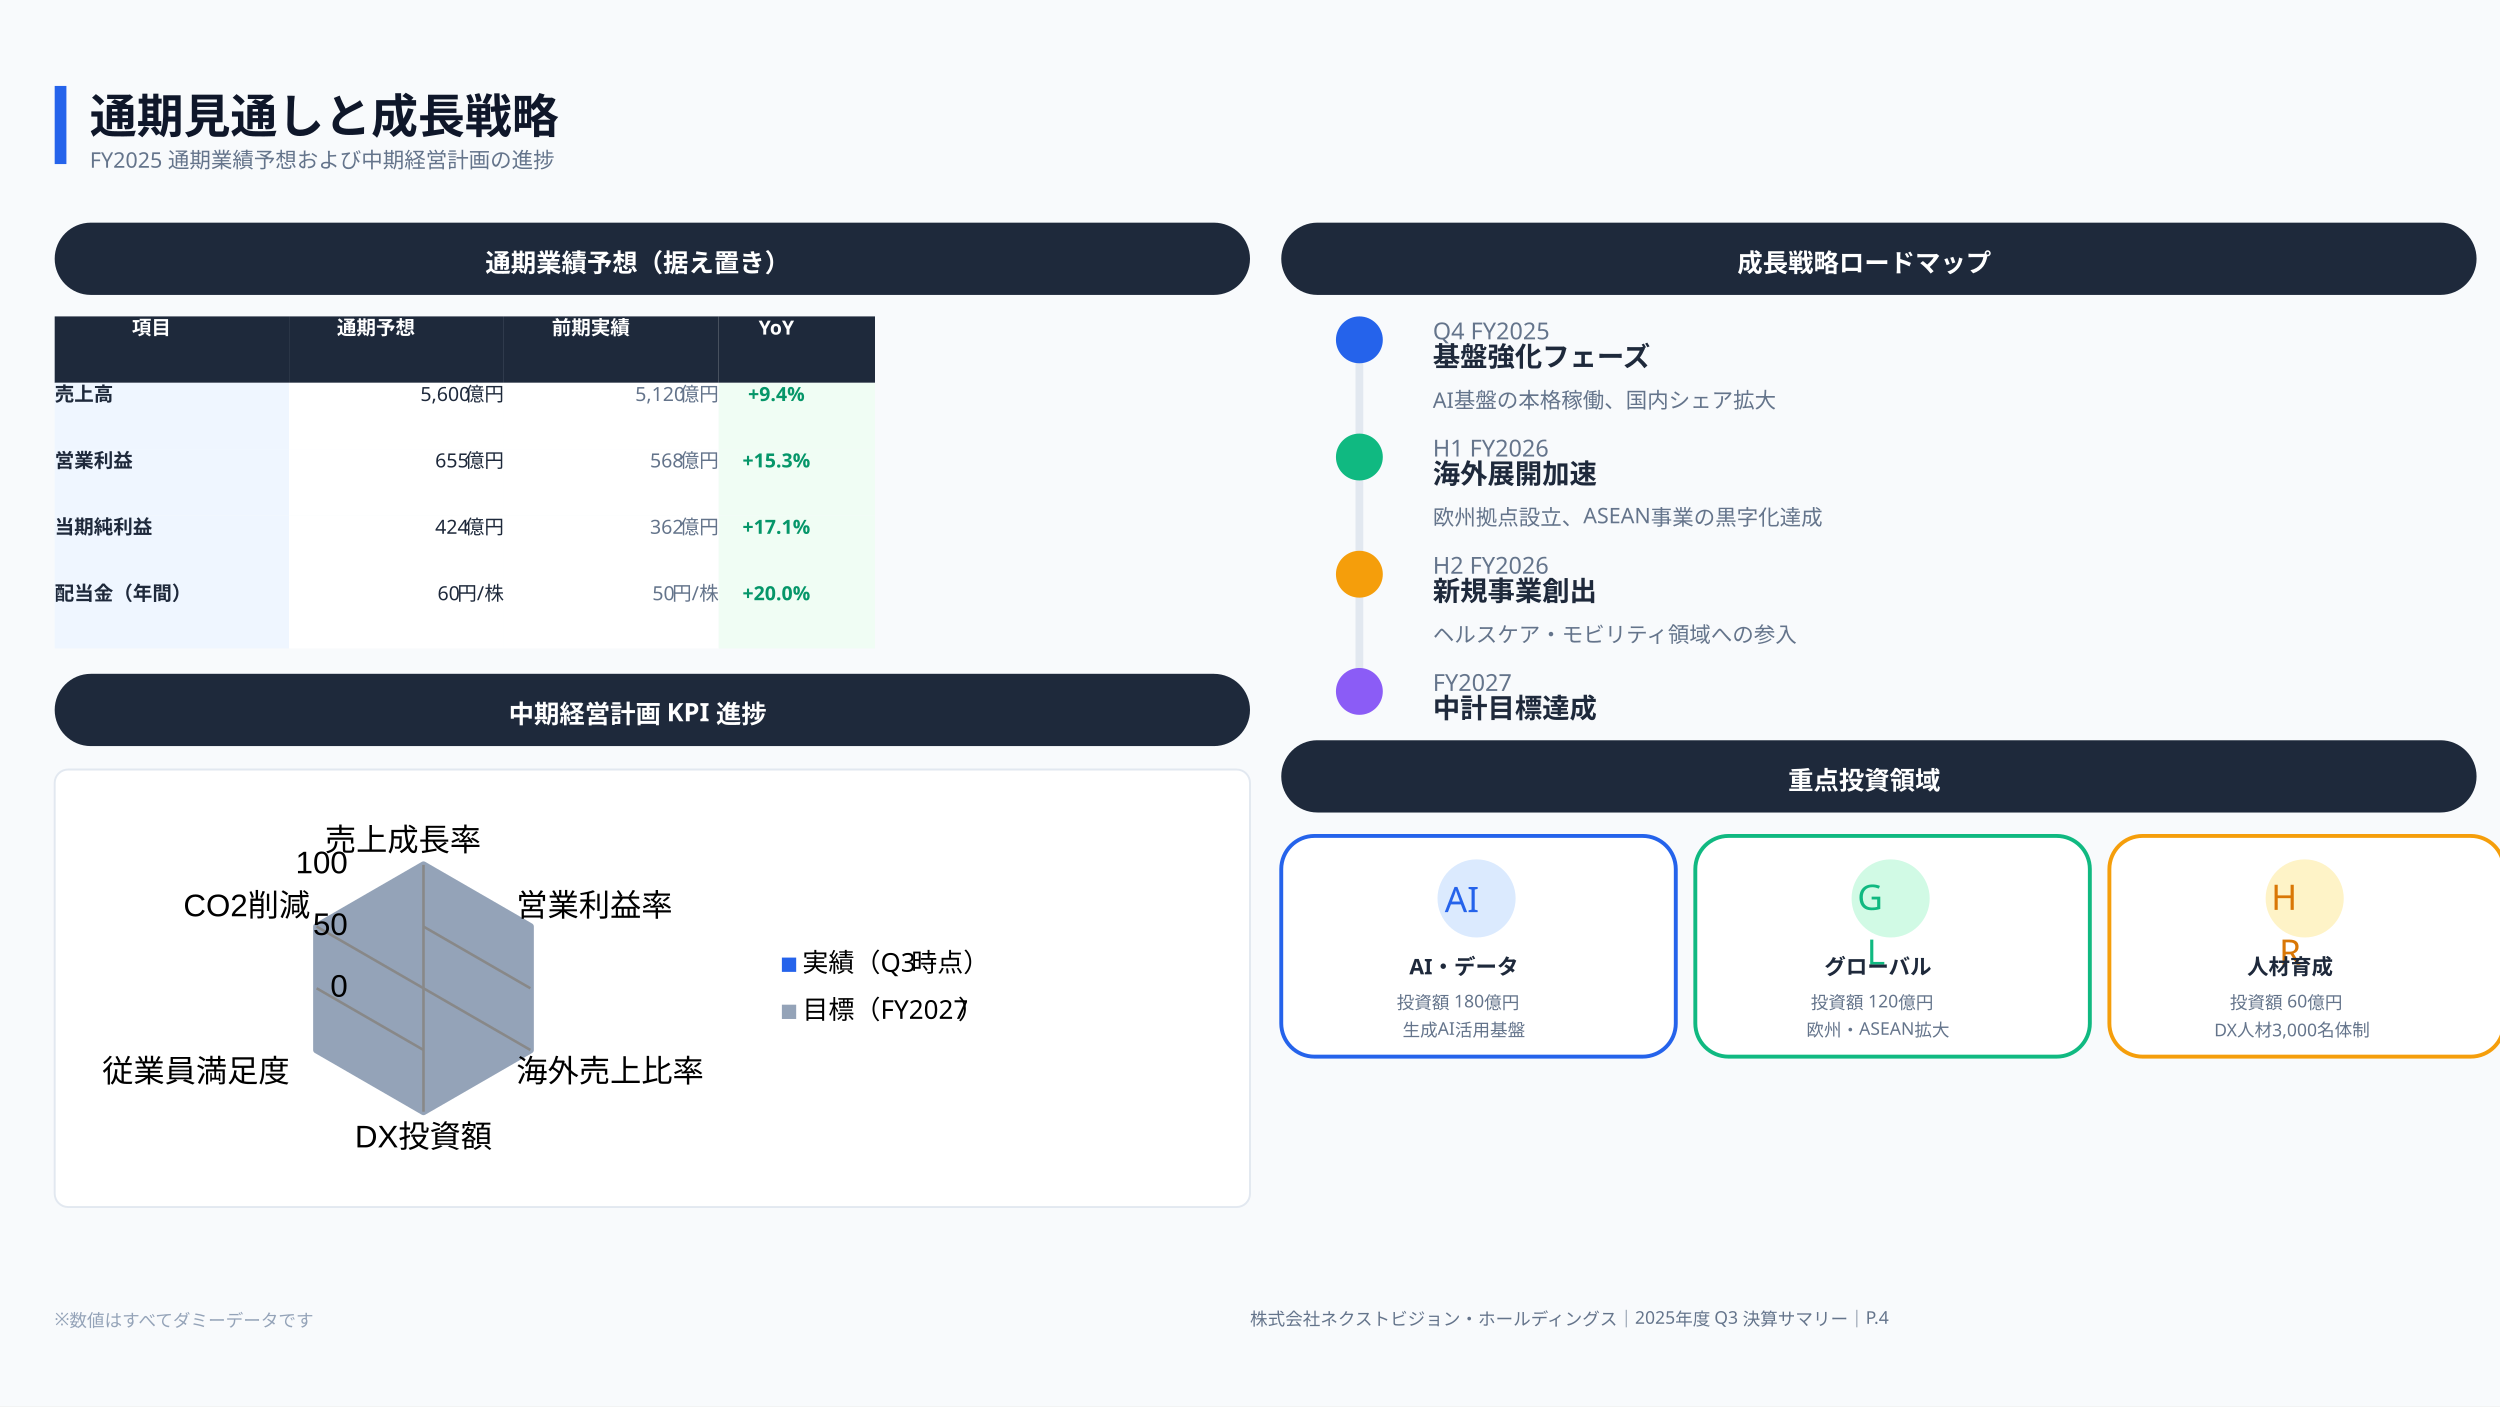
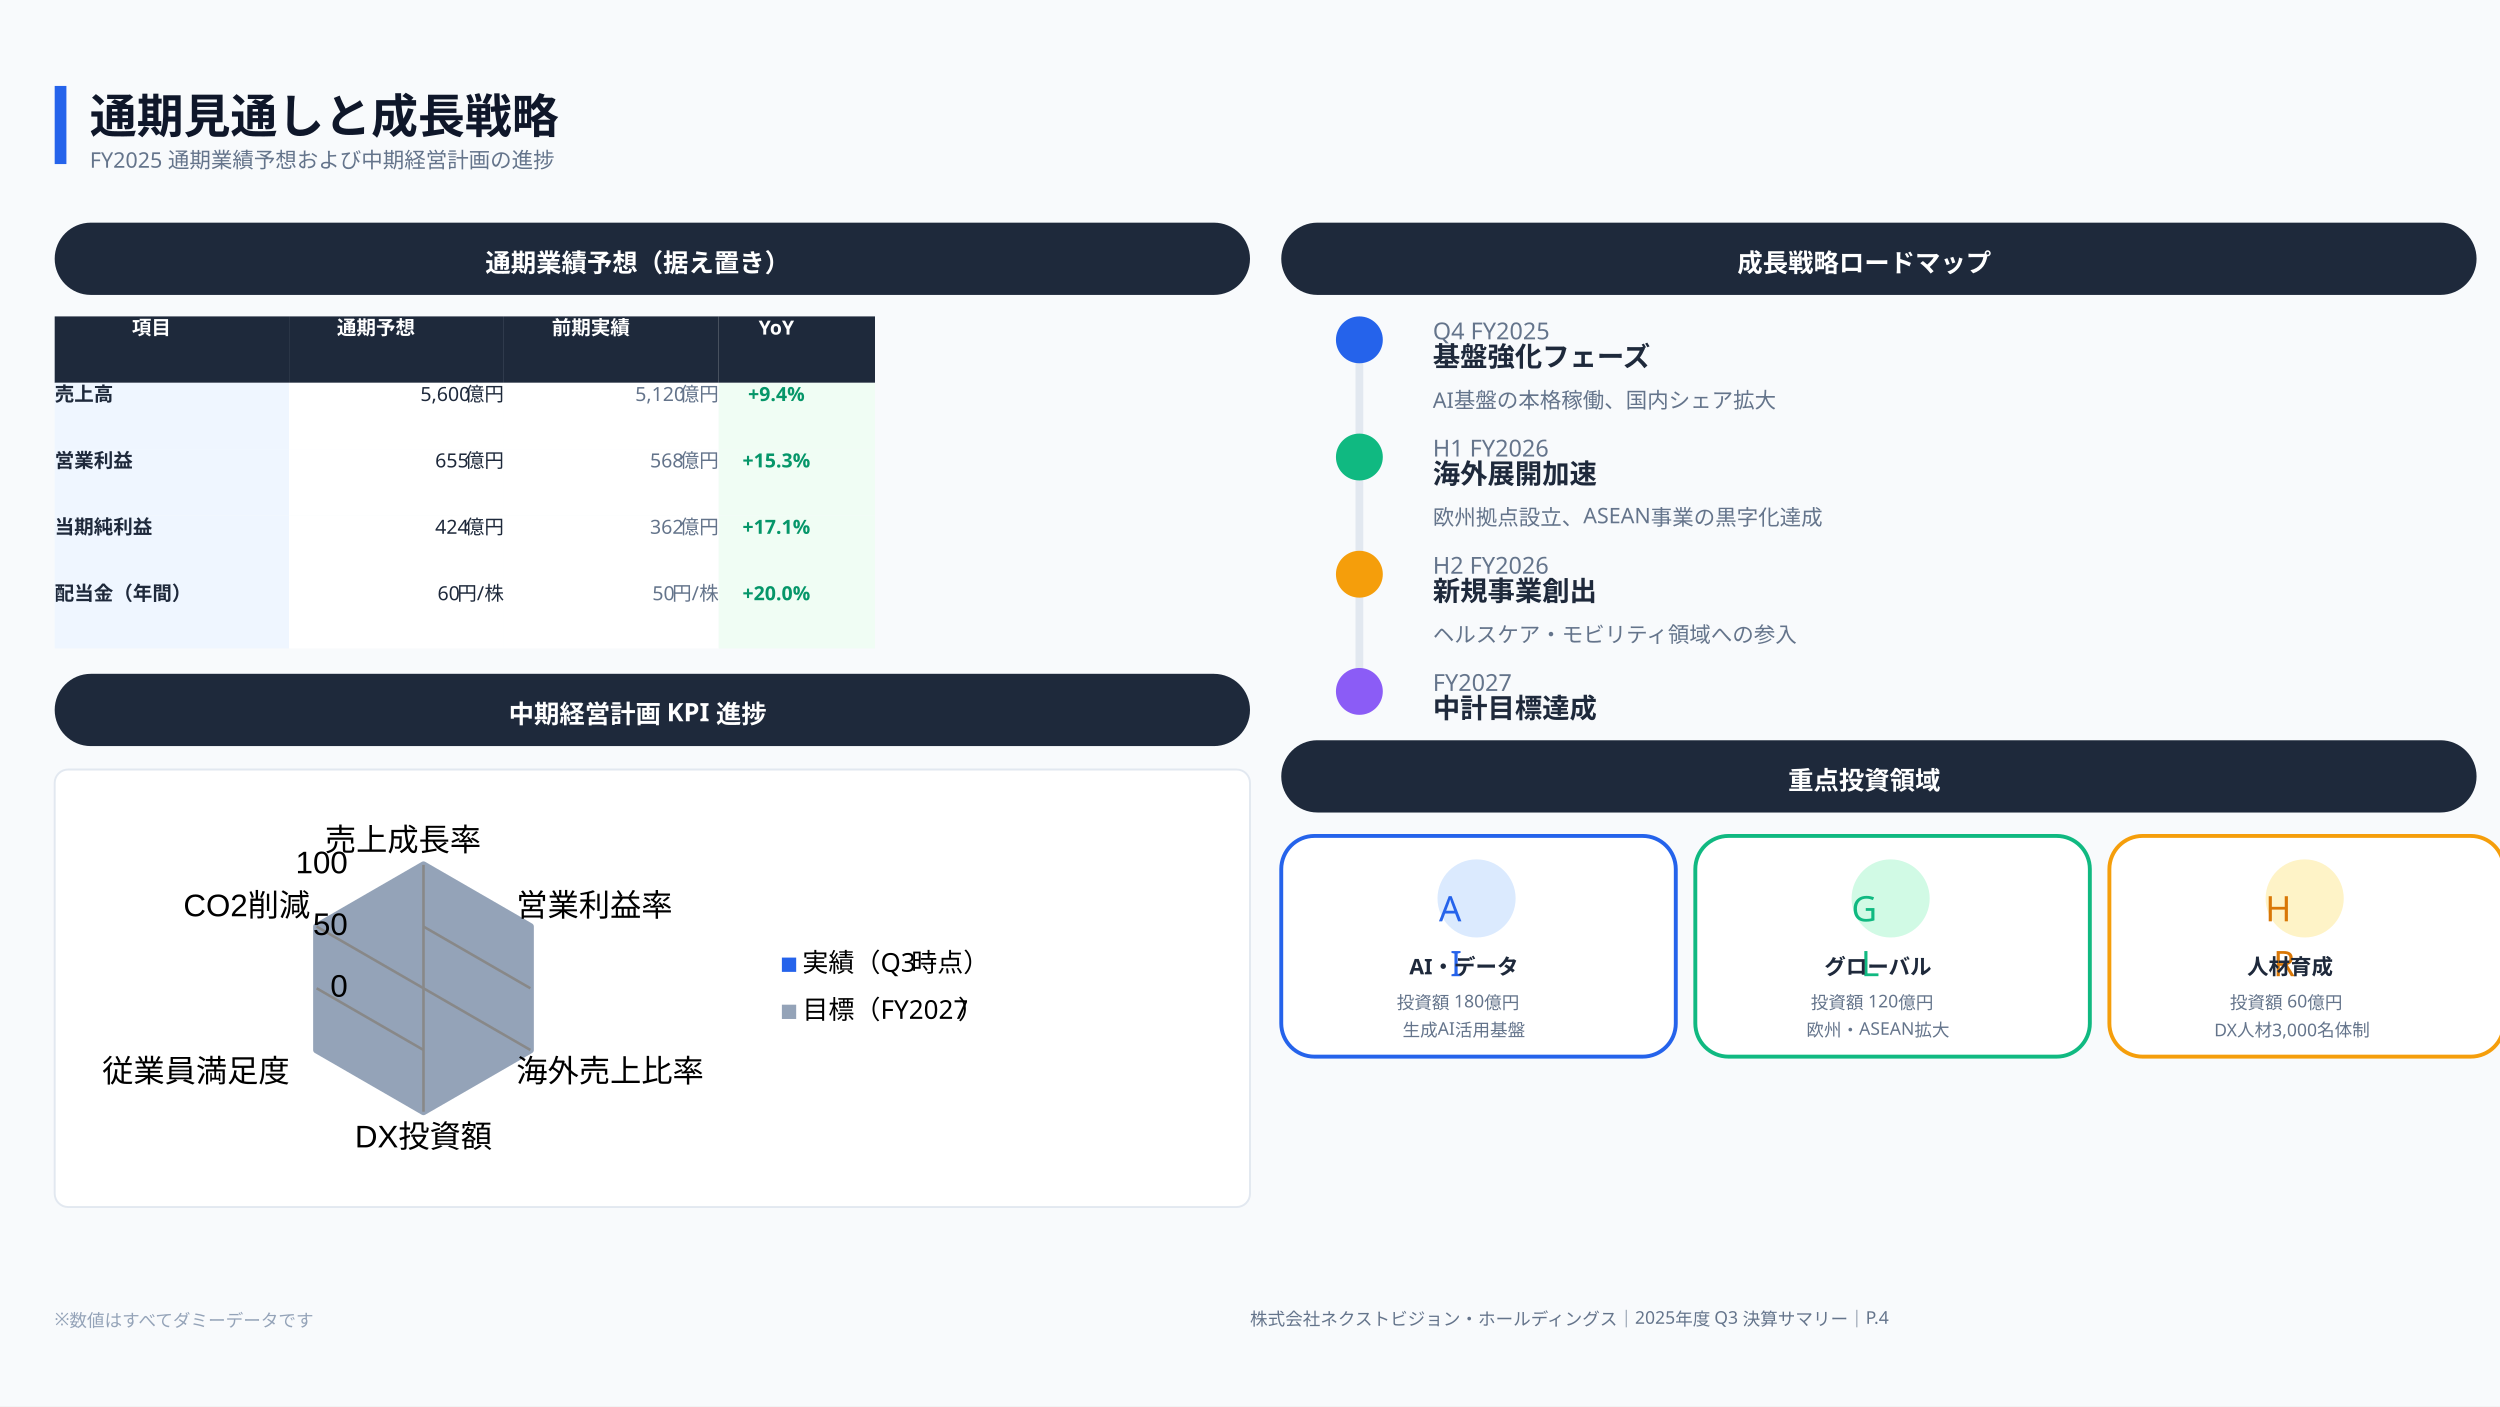
<svg xmlns="http://www.w3.org/2000/svg" viewBox="0 0 1280 720" width="1280" height="720">
  <rect width="1280" height="720" fill="#f8fafc" />
  <g role="img" aria-label="Shape 0" data-pptx-id="259.2" data-pptx-path="0" transform="translate(28, 44)">
    <rect fill="#2563eb" stroke-width="1.333" stroke="none" width="6" height="40" />
  </g>
  <g role="img" aria-label="Text 1" data-pptx-id="259.3" data-pptx-path="1" transform="translate(46, 40)">
    <rect fill="none" stroke-width="1.333" stroke="none" width="1206" height="32" />
    <text x="0" y="28.08" xml:space="preserve">
      <tspan x="0" dy="0" text-anchor="start" font-size="24" font-family="'Noto Sans JP', sans-serif" font-weight="bold" fill="#0f172a">通期見通しと成長戦略</tspan>
    </text>
  </g>
  <g role="img" aria-label="Text 2" data-pptx-id="259.4" data-pptx-path="2" transform="translate(46, 73)">
    <rect fill="none" stroke-width="1.333" stroke="none" width="1206" height="15" />
    <text x="0" y="12.87" xml:space="preserve">
      <tspan x="0" dy="0" text-anchor="start" font-size="11" font-family="'Noto Sans JP', sans-serif" fill="#64748b">FY2025 通期業績予想および中期経営計画の進捗</tspan>
    </text>
  </g>
  <g role="img" aria-label="Shape 3" data-pptx-id="259.5" data-pptx-path="3" transform="translate(28, 114)">
    <rect fill="#1e293b" stroke-width="1.333" stroke="none" width="612" height="37" rx="18.5" ry="18.5" />
  </g>
  <g role="img" aria-label="Text 4" data-pptx-id="259.6" data-pptx-path="4" transform="translate(38, 124)">
    <rect fill="none" stroke-width="1.333" stroke="none" width="592" height="18" />
    <text x="0" y="15.21" xml:space="preserve">
      <tspan x="296" dy="0" text-anchor="middle" font-size="13" font-family="'Noto Sans JP', sans-serif" font-weight="bold" fill="#ffffff">通期業績予想（据え置き）</tspan>
    </text>
  </g>
  <g role="img" aria-label="Table 0" data-pptx-id="259.5" data-pptx-path="5" transform="translate(28, 162)">
    <rect x="0" y="0" width="120" height="34" fill="#1e293b" />
    <g transform="translate(0, 0)">
      <text x="0" y="9.314" xml:space="preserve">
        <tspan x="60" dy="0" text-anchor="middle" font-size="10" font-family="游ゴシック, 'Noto Sans JP', Calibri, Carlito, sans-serif" font-weight="bold" fill="#ffffff">項目</tspan>
      </text>
    </g>
    <rect x="120" y="0" width="110" height="34" fill="#1e293b" />
    <g transform="translate(120, 0)">
      <text x="0" y="9.314" xml:space="preserve">
        <tspan x="55" dy="0" text-anchor="middle" font-size="10" font-family="游ゴシック, 'Noto Sans JP', Calibri, Carlito, sans-serif" font-weight="bold" fill="#ffffff">通期予想</tspan>
      </text>
    </g>
    <rect x="230" y="0" width="110" height="34" fill="#1e293b" />
    <g transform="translate(230, 0)">
      <text x="0" y="9.314" xml:space="preserve">
        <tspan x="55" dy="0" text-anchor="middle" font-size="10" font-family="游ゴシック, 'Noto Sans JP', Calibri, Carlito, sans-serif" font-weight="bold" fill="#ffffff">前期実績</tspan>
      </text>
    </g>
    <rect x="340" y="0" width="80" height="34" fill="#1e293b" />
    <g transform="translate(340, 0)">
      <text x="0" y="9.314" xml:space="preserve">
        <tspan x="40" dy="0" text-anchor="middle" font-size="10" font-family="Calibri, Carlito, 游ゴシック, 'Noto Sans JP', sans-serif" font-weight="bold" fill="#ffffff">YoY</tspan>
      </text>
    </g>
    <rect x="0" y="34" width="120" height="34" fill="#eff6ff" />
    <g transform="translate(0, 34)">
      <text x="0" y="9.314" xml:space="preserve">
        <tspan x="0" dy="0" text-anchor="start" font-size="10" font-family="游ゴシック, 'Noto Sans JP', Calibri, Carlito, sans-serif" font-weight="bold" fill="#1e293b">売上高</tspan>
      </text>
    </g>
    <rect x="120" y="34" width="110" height="34" fill="#ffffff" />
    <g transform="translate(120, 34)">
      <text x="0" y="9.314" xml:space="preserve">
        <tspan x="67.231" dy="0" text-anchor="start" font-size="10" font-family="Calibri, Carlito, 游ゴシック, 'Noto Sans JP', sans-serif" fill="#1e293b">5,600</tspan>
        <tspan x="90" text-anchor="start" font-size="10" font-family="游ゴシック, 'Noto Sans JP', Calibri, Carlito, sans-serif" fill="#1e293b">億円</tspan>
      </text>
    </g>
    <rect x="230" y="34" width="110" height="34" fill="#ffffff" />
    <g transform="translate(230, 34)">
      <text x="0" y="9.314" xml:space="preserve">
        <tspan x="67.231" dy="0" text-anchor="start" font-size="10" font-family="Calibri, Carlito, 游ゴシック, 'Noto Sans JP', sans-serif" fill="#64748b">5,120</tspan>
        <tspan x="90" text-anchor="start" font-size="10" font-family="游ゴシック, 'Noto Sans JP', Calibri, Carlito, sans-serif" fill="#64748b">億円</tspan>
      </text>
    </g>
    <rect x="340" y="34" width="80" height="34" fill="#f0fdf4" />
    <g transform="translate(340, 34)">
      <text x="0" y="9.314" xml:space="preserve">
        <tspan x="40" dy="0" text-anchor="middle" font-size="10" font-family="Calibri, Carlito, 游ゴシック, 'Noto Sans JP', sans-serif" font-weight="bold" fill="#059669">+9.4%</tspan>
      </text>
    </g>
    <rect x="0" y="68" width="120" height="34" fill="#eff6ff" />
    <g transform="translate(0, 68)">
      <text x="0" y="9.314" xml:space="preserve">
        <tspan x="0" dy="0" text-anchor="start" font-size="10" font-family="游ゴシック, 'Noto Sans JP', Calibri, Carlito, sans-serif" font-weight="bold" fill="#1e293b">営業利益</tspan>
      </text>
    </g>
    <rect x="120" y="68" width="110" height="34" fill="#ffffff" />
    <g transform="translate(120, 68)">
      <text x="0" y="9.314" xml:space="preserve">
        <tspan x="74.795" dy="0" text-anchor="start" font-size="10" font-family="Calibri, Carlito, 游ゴシック, 'Noto Sans JP', sans-serif" fill="#1e293b">655</tspan>
        <tspan x="90" text-anchor="start" font-size="10" font-family="游ゴシック, 'Noto Sans JP', Calibri, Carlito, sans-serif" fill="#1e293b">億円</tspan>
      </text>
    </g>
    <rect x="230" y="68" width="110" height="34" fill="#ffffff" />
    <g transform="translate(230, 68)">
      <text x="0" y="9.314" xml:space="preserve">
        <tspan x="74.795" dy="0" text-anchor="start" font-size="10" font-family="Calibri, Carlito, 游ゴシック, 'Noto Sans JP', sans-serif" fill="#64748b">568</tspan>
        <tspan x="90" text-anchor="start" font-size="10" font-family="游ゴシック, 'Noto Sans JP', Calibri, Carlito, sans-serif" fill="#64748b">億円</tspan>
      </text>
    </g>
    <rect x="340" y="68" width="80" height="34" fill="#f0fdf4" />
    <g transform="translate(340, 68)">
      <text x="0" y="9.314" xml:space="preserve">
        <tspan x="40" dy="0" text-anchor="middle" font-size="10" font-family="Calibri, Carlito, 游ゴシック, 'Noto Sans JP', sans-serif" font-weight="bold" fill="#059669">+15.3%</tspan>
      </text>
    </g>
    <rect x="0" y="102" width="120" height="34" fill="#eff6ff" />
    <g transform="translate(0, 102)">
      <text x="0" y="9.314" xml:space="preserve">
        <tspan x="0" dy="0" text-anchor="start" font-size="10" font-family="游ゴシック, 'Noto Sans JP', Calibri, Carlito, sans-serif" font-weight="bold" fill="#1e293b">当期純利益</tspan>
      </text>
    </g>
    <rect x="120" y="102" width="110" height="34" fill="#ffffff" />
    <g transform="translate(120, 102)">
      <text x="0" y="9.314" xml:space="preserve">
        <tspan x="74.795" dy="0" text-anchor="start" font-size="10" font-family="Calibri, Carlito, 游ゴシック, 'Noto Sans JP', sans-serif" fill="#1e293b">424</tspan>
        <tspan x="90" text-anchor="start" font-size="10" font-family="游ゴシック, 'Noto Sans JP', Calibri, Carlito, sans-serif" fill="#1e293b">億円</tspan>
      </text>
    </g>
    <rect x="230" y="102" width="110" height="34" fill="#ffffff" />
    <g transform="translate(230, 102)">
      <text x="0" y="9.314" xml:space="preserve">
        <tspan x="74.795" dy="0" text-anchor="start" font-size="10" font-family="Calibri, Carlito, 游ゴシック, 'Noto Sans JP', sans-serif" fill="#64748b">362</tspan>
        <tspan x="90" text-anchor="start" font-size="10" font-family="游ゴシック, 'Noto Sans JP', Calibri, Carlito, sans-serif" fill="#64748b">億円</tspan>
      </text>
    </g>
    <rect x="340" y="102" width="80" height="34" fill="#f0fdf4" />
    <g transform="translate(340, 102)">
      <text x="0" y="9.314" xml:space="preserve">
        <tspan x="40" dy="0" text-anchor="middle" font-size="10" font-family="Calibri, Carlito, 游ゴシック, 'Noto Sans JP', sans-serif" font-weight="bold" fill="#059669">+17.1%</tspan>
      </text>
    </g>
    <rect x="0" y="136" width="120" height="34" fill="#eff6ff" />
    <g transform="translate(0, 136)">
      <text x="0" y="9.314" xml:space="preserve">
        <tspan x="0" dy="0" text-anchor="start" font-size="10" font-family="游ゴシック, 'Noto Sans JP', Calibri, Carlito, sans-serif" font-weight="bold" fill="#1e293b">配当金（年間）</tspan>
      </text>
    </g>
    <rect x="120" y="136" width="110" height="34" fill="#ffffff" />
    <g transform="translate(120, 136)">
      <text x="0" y="9.314" xml:space="preserve">
        <tspan x="76.001" dy="0" text-anchor="start" font-size="10" font-family="Calibri, Carlito, 游ゴシック, 'Noto Sans JP', sans-serif" fill="#1e293b">60</tspan>
        <tspan x="86.138" text-anchor="start" font-size="10" font-family="游ゴシック, 'Noto Sans JP', Calibri, Carlito, sans-serif" fill="#1e293b">円</tspan>
        <tspan x="96.138" text-anchor="start" font-size="10" font-family="Calibri, Carlito, 游ゴシック, 'Noto Sans JP', sans-serif" fill="#1e293b">/</tspan>
        <tspan x="100" text-anchor="start" font-size="10" font-family="游ゴシック, 'Noto Sans JP', Calibri, Carlito, sans-serif" fill="#1e293b">株</tspan>
      </text>
    </g>
    <rect x="230" y="136" width="110" height="34" fill="#ffffff" />
    <g transform="translate(230, 136)">
      <text x="0" y="9.314" xml:space="preserve">
        <tspan x="76.001" dy="0" text-anchor="start" font-size="10" font-family="Calibri, Carlito, 游ゴシック, 'Noto Sans JP', sans-serif" fill="#64748b">50</tspan>
        <tspan x="86.138" text-anchor="start" font-size="10" font-family="游ゴシック, 'Noto Sans JP', Calibri, Carlito, sans-serif" fill="#64748b">円</tspan>
        <tspan x="96.138" text-anchor="start" font-size="10" font-family="Calibri, Carlito, 游ゴシック, 'Noto Sans JP', sans-serif" fill="#64748b">/</tspan>
        <tspan x="100" text-anchor="start" font-size="10" font-family="游ゴシック, 'Noto Sans JP', Calibri, Carlito, sans-serif" fill="#64748b">株</tspan>
      </text>
    </g>
    <rect x="340" y="136" width="80" height="34" fill="#f0fdf4" />
    <g transform="translate(340, 136)">
      <text x="0" y="9.314" xml:space="preserve">
        <tspan x="40" dy="0" text-anchor="middle" font-size="10" font-family="Calibri, Carlito, 游ゴシック, 'Noto Sans JP', sans-serif" font-weight="bold" fill="#059669">+20.0%</tspan>
      </text>
    </g>
  </g>
  <g role="img" aria-label="Shape 5" data-pptx-id="259.8" data-pptx-path="6" transform="translate(28, 345)">
    <rect fill="#1e293b" stroke-width="1.333" stroke="none" width="612" height="37" rx="18.5" ry="18.5" />
  </g>
  <g role="img" aria-label="Text 6" data-pptx-id="259.9" data-pptx-path="7" transform="translate(38, 355)">
    <rect fill="none" stroke-width="1.333" stroke="none" width="592" height="18" />
    <text x="0" y="15.21" xml:space="preserve">
      <tspan x="296" dy="0" text-anchor="middle" font-size="13" font-family="'Noto Sans JP', sans-serif" font-weight="bold" fill="#ffffff">中期経営計画 KPI 進捗</tspan>
    </text>
  </g>
  <g role="img" aria-label="Shape 7" data-pptx-id="259.10" data-pptx-path="8" transform="translate(28, 394)">
    <rect fill="#ffffff" stroke-width="1" stroke="#e2e8f0" width="612" height="224" rx="6.857" ry="6.857" />
  </g>
  <g role="img" aria-label="Chart 0" data-pptx-id="259.11" data-pptx-path="9" transform="translate(40, 406) scale(1, 1) translate(0, 0)">
    <g transform="translate(149.465, 68.404)">
      <path fill="none" stroke-width="1.333" stroke="#888888" stroke-linecap="butt" stroke-linejoin="round" d="M 20.522 0 L 41.045 11.849 L 41.045 35.546 L 20.522 47.395 L 0 35.546 L 0 11.849 L 20.522 0" transform="scale(1.333333, 1.333333)" />
    </g>
    <g transform="translate(122.102, 36.807)">
      <path fill="none" stroke-width="1.333" stroke="#888888" stroke-linecap="butt" stroke-linejoin="round" d="M 41.045 0 L 82.09 23.697 L 82.09 71.092 L 41.045 94.789 L 0 71.092 L 0 23.697 L 41.045 0" transform="scale(1.333333, 1.333333)" />
    </g>
    <g transform="translate(135.784, 46.286)">
      <path fill="#2563eb" stroke-width="2.667" stroke="#2563eb" stroke-linecap="butt" stroke-linejoin="round" d="M 30.784 0 L 63.62 21.328 L 59.515 56.873 L 30.784 82.941 L 0 58.058 L 4.104 24.882 Z" transform="scale(1.333333, 1.333333)" />
    </g>
    <g transform="translate(122.102, 36.807)">
      <path fill="#94a3b8" stroke-width="2.667" stroke="#94a3b8" stroke-linecap="butt" stroke-linejoin="round" d="M 41.045 0 L 82.09 23.697 L 82.09 71.092 L 41.045 94.789 L 0 71.092 L 0 23.697 Z" transform="scale(1.333333, 1.333333)" />
    </g>
    <g transform="translate(176.829, 36.807)">
      <line stroke-width="1.333" stroke="#888888" stroke-linecap="butt" stroke-linejoin="round" fill="none" x1="0" y1="0" x2="0" y2="63.193" />
    </g>
    <g transform="translate(176.829, 68.404)">
      <line stroke-width="1.333" stroke="#888888" stroke-linecap="butt" stroke-linejoin="round" fill="none" x1="0" y1="0" x2="54.727" y2="31.596" />
    </g>
    <g transform="translate(176.829, 100)">
      <line stroke-width="1.333" stroke="#888888" stroke-linecap="butt" stroke-linejoin="round" fill="none" x1="0" y1="0" x2="54.727" y2="31.596" />
    </g>
    <g transform="translate(176.829, 100)">
      <line stroke-width="1.333" stroke="#888888" stroke-linecap="butt" stroke-linejoin="round" fill="none" x1="0" y1="0" x2="0" y2="63.193" />
    </g>
    <g transform="translate(122.102, 100)">
      <line stroke-width="1.333" stroke="#888888" stroke-linecap="butt" stroke-linejoin="round" fill="none" x1="0" y1="0" x2="54.727" y2="31.596" />
    </g>
    <g transform="translate(122.102, 68.404)">
      <line stroke-width="1.333" stroke="#888888" stroke-linecap="butt" stroke-linejoin="round" fill="none" x1="0" y1="0" x2="54.727" y2="31.596" />
    </g>
    <g transform="translate(134.133, 88.511)">
      <rect fill="none" stroke="none" width="24.898" height="26.812" />
      <text x="0" y="15.809" xml:space="preserve">
        <tspan x="24.898" dy="0" text-anchor="end" font-size="16" font-family="Arial, Arimo, 游ゴシック, 'Noto Sans JP', sans-serif" fill="#000000">0</tspan>
      </text>
    </g>
    <g transform="translate(125.235, 56.914)">
      <rect fill="none" stroke="none" width="33.797" height="26.812" />
      <text x="0" y="15.809" xml:space="preserve">
        <tspan x="33.797" dy="0" text-anchor="end" font-size="16" font-family="Arial, Arimo, 游ゴシック, 'Noto Sans JP', sans-serif" fill="#000000">50</tspan>
      </text>
    </g>
    <g transform="translate(116.337, 25.318)">
      <rect fill="none" stroke="none" width="42.695" height="26.812" />
      <text x="0" y="15.809" xml:space="preserve">
        <tspan x="42.695" dy="0" text-anchor="end" font-size="16" font-family="Arial, Arimo, 游ゴシック, 'Noto Sans JP', sans-serif" fill="#000000">100</tspan>
      </text>
    </g>
    <g transform="translate(128.829, 13.807)">
      <rect fill="none" stroke="none" width="96" height="26.812" />
      <text x="0" y="15.809" xml:space="preserve">
        <tspan x="48" dy="0" text-anchor="middle" font-size="16" font-family="游ゴシック, 'Noto Sans JP', Arial, Arimo, sans-serif" fill="#000000">売上成長率</tspan>
      </text>
    </g>
    <g transform="translate(226.846, 47.304)">
      <rect fill="none" stroke="none" width="96" height="26.812" />
      <text x="0" y="15.809" xml:space="preserve">
        <tspan x="48" dy="0" text-anchor="middle" font-size="16" font-family="游ゴシック, 'Noto Sans JP', Arial, Arimo, sans-serif" fill="#000000">営業利益率</tspan>
      </text>
    </g>
    <g transform="translate(226.846, 132.171)">
      <rect fill="none" stroke="none" width="112" height="26.812" />
      <text x="0" y="15.809" xml:space="preserve">
        <tspan x="56" dy="0" text-anchor="middle" font-size="16" font-family="游ゴシック, 'Noto Sans JP', Arial, Arimo, sans-serif" fill="#000000">海外売上比率</tspan>
      </text>
    </g>
    <g transform="translate(133.715, 165.668)">
      <rect fill="none" stroke="none" width="86.227" height="26.812" />
      <text x="0" y="15.809" xml:space="preserve">
        <tspan x="8" dy="0" text-anchor="start" font-size="16" font-family="Arial, Arimo, 游ゴシック, 'Noto Sans JP', sans-serif" fill="#000000">DX</tspan>
        <tspan x="30.227" text-anchor="start" font-size="16" font-family="游ゴシック, 'Noto Sans JP', Arial, Arimo, sans-serif" fill="#000000">投資額</tspan>
      </text>
    </g>
    <g transform="translate(14.811, 132.171)">
      <rect fill="none" stroke="none" width="112" height="26.812" />
      <text x="0" y="15.809" xml:space="preserve">
        <tspan x="56" dy="0" text-anchor="middle" font-size="16" font-family="游ゴシック, 'Noto Sans JP', Arial, Arimo, sans-serif" fill="#000000">従業員満足度</tspan>
      </text>
    </g>
    <g transform="translate(45.913, 47.304)">
      <rect fill="none" stroke="none" width="80.898" height="26.812" />
      <text x="0" y="15.809" xml:space="preserve">
        <tspan x="8" dy="0" text-anchor="start" font-size="16" font-family="Arial, Arimo, 游ゴシック, 'Noto Sans JP', sans-serif" fill="#000000">CO2</tspan>
        <tspan x="40.898" text-anchor="start" font-size="16" font-family="游ゴシック, 'Noto Sans JP', Arial, Arimo, sans-serif" fill="#000000">削減</tspan>
      </text>
    </g>
    <g transform="translate(360.324, 84.283)">
      <rect fill="#2563eb" stroke="none" width="7.32" height="7.32" />
    </g>
    <g transform="translate(370.804, 79.124)">
      <rect fill="none" stroke="none" width="100.529" height="24.414" />
      <text x="0" y="12.419" xml:space="preserve">
        <tspan x="0" dy="0" text-anchor="start" font-size="13.333" font-family="游ゴシック, 'Noto Sans JP', Calibri, Carlito, sans-serif" fill="#000000">実績（</tspan>
        <tspan x="40" text-anchor="start" font-size="13.333" font-family="Calibri, Carlito, 游ゴシック, 'Noto Sans JP', sans-serif" fill="#000000">Q3</tspan>
        <tspan x="55.729" text-anchor="start" font-size="13.333" font-family="游ゴシック, 'Noto Sans JP', Calibri, Carlito, sans-serif" fill="#000000">時点）</tspan>
      </text>
    </g>
    <g transform="translate(360.324, 108.397)">
      <rect fill="#94a3b8" stroke="none" width="7.32" height="7.32" />
    </g>
    <g transform="translate(370.804, 103.237)">
      <rect fill="none" stroke="none" width="100.529" height="24.414" />
      <text x="0" y="12.419" xml:space="preserve">
        <tspan x="0" dy="0" text-anchor="start" font-size="13.333" font-family="游ゴシック, 'Noto Sans JP', Calibri, Carlito, sans-serif" fill="#000000">目標（</tspan>
        <tspan x="40" text-anchor="start" font-size="13.333" font-family="Calibri, Carlito, 游ゴシック, 'Noto Sans JP', sans-serif" fill="#000000">FY2027</tspan>
        <tspan x="79.655" text-anchor="start" font-size="13.333" font-family="游ゴシック, 'Noto Sans JP', Calibri, Carlito, sans-serif" fill="#000000">）</tspan>
      </text>
    </g>
  </g>
  <g role="img" aria-label="Shape 8" data-pptx-id="259.12" data-pptx-path="10" transform="translate(656, 114)">
    <rect fill="#1e293b" stroke-width="1.333" stroke="none" width="612" height="37" rx="18.5" ry="18.5" />
  </g>
  <g role="img" aria-label="Text 9" data-pptx-id="259.13" data-pptx-path="11" transform="translate(666, 124)">
    <rect fill="none" stroke-width="1.333" stroke="none" width="592" height="18" />
    <text x="0" y="15.21" xml:space="preserve">
      <tspan x="296" dy="0" text-anchor="middle" font-size="13" font-family="'Noto Sans JP', sans-serif" font-weight="bold" fill="#ffffff">成長戦略ロードマップ</tspan>
    </text>
  </g>
  <g role="img" aria-label="Shape 10" data-pptx-id="259.14" data-pptx-path="12" transform="translate(696, 174)">
    <line fill="none" stroke-width="4" stroke="#e2e8f0" x1="0" y1="0" x2="0" y2="180" />
  </g>
  <g role="img" aria-label="Shape 11" data-pptx-id="259.15" data-pptx-path="13" transform="translate(684, 162)">
    <ellipse fill="#2563eb" stroke-width="1.333" stroke="none" cx="12" cy="12" rx="12" ry="12" />
  </g>
  <g role="img" aria-label="Text 12" data-pptx-id="259.16" data-pptx-path="14" transform="translate(724, 158)">
    <rect fill="none" stroke-width="1.333" stroke="none" width="100" height="20" />
    <text x="0" y="15.744" xml:space="preserve">
      <tspan x="9.6" dy="0" text-anchor="start" font-size="12" font-family="'Noto Sans JP', sans-serif" fill="#64748b">Q4 FY2025</tspan>
    </text>
  </g>
  <g role="img" aria-label="Text 13" data-pptx-id="259.17" data-pptx-path="15" transform="translate(724, 170)">
    <rect fill="none" stroke-width="1.333" stroke="none" width="532" height="24" />
    <text x="0" y="17.568" xml:space="preserve">
      <tspan x="9.6" dy="0" text-anchor="start" font-size="14" font-family="'Noto Sans JP', sans-serif" font-weight="bold" fill="#1e293b">基盤強化フェーズ</tspan>
    </text>
  </g>
  <g role="img" aria-label="Text 14" data-pptx-id="259.18" data-pptx-path="16" transform="translate(724, 194)">
    <rect fill="none" stroke-width="1.333" stroke="none" width="532" height="32" />
    <text x="0" y="14.832" xml:space="preserve">
      <tspan x="9.6" dy="0" text-anchor="start" font-size="11" font-family="'Noto Sans JP', sans-serif" fill="#64748b">AI基盤の本格稼働、国内シェア拡大</tspan>
    </text>
  </g>
  <g role="img" aria-label="Shape 15" data-pptx-id="259.19" data-pptx-path="17" transform="translate(684, 222)">
    <ellipse fill="#10b981" stroke-width="1.333" stroke="none" cx="12" cy="12" rx="12" ry="12" />
  </g>
  <g role="img" aria-label="Text 16" data-pptx-id="259.20" data-pptx-path="18" transform="translate(724, 218)">
    <rect fill="none" stroke-width="1.333" stroke="none" width="100" height="20" />
    <text x="0" y="15.744" xml:space="preserve">
      <tspan x="9.6" dy="0" text-anchor="start" font-size="12" font-family="'Noto Sans JP', sans-serif" fill="#64748b">H1 FY2026</tspan>
    </text>
  </g>
  <g role="img" aria-label="Text 17" data-pptx-id="259.21" data-pptx-path="19" transform="translate(724, 230)">
    <rect fill="none" stroke-width="1.333" stroke="none" width="532" height="24" />
    <text x="0" y="17.568" xml:space="preserve">
      <tspan x="9.6" dy="0" text-anchor="start" font-size="14" font-family="'Noto Sans JP', sans-serif" font-weight="bold" fill="#1e293b">海外展開加速</tspan>
    </text>
  </g>
  <g role="img" aria-label="Text 18" data-pptx-id="259.22" data-pptx-path="20" transform="translate(724, 254)">
    <rect fill="none" stroke-width="1.333" stroke="none" width="532" height="32" />
    <text x="0" y="14.832" xml:space="preserve">
      <tspan x="9.6" dy="0" text-anchor="start" font-size="11" font-family="'Noto Sans JP', sans-serif" fill="#64748b">欧州拠点設立、ASEAN事業の黒字化達成</tspan>
    </text>
  </g>
  <g role="img" aria-label="Shape 19" data-pptx-id="259.23" data-pptx-path="21" transform="translate(684, 282)">
    <ellipse fill="#f59e0b" stroke-width="1.333" stroke="none" cx="12" cy="12" rx="12" ry="12" />
  </g>
  <g role="img" aria-label="Text 20" data-pptx-id="259.24" data-pptx-path="22" transform="translate(724, 278)">
    <rect fill="none" stroke-width="1.333" stroke="none" width="100" height="20" />
    <text x="0" y="15.744" xml:space="preserve">
      <tspan x="9.6" dy="0" text-anchor="start" font-size="12" font-family="'Noto Sans JP', sans-serif" fill="#64748b">H2 FY2026</tspan>
    </text>
  </g>
  <g role="img" aria-label="Text 21" data-pptx-id="259.25" data-pptx-path="23" transform="translate(724, 290)">
    <rect fill="none" stroke-width="1.333" stroke="none" width="532" height="24" />
    <text x="0" y="17.568" xml:space="preserve">
      <tspan x="9.6" dy="0" text-anchor="start" font-size="14" font-family="'Noto Sans JP', sans-serif" font-weight="bold" fill="#1e293b">新規事業創出</tspan>
    </text>
  </g>
  <g role="img" aria-label="Text 22" data-pptx-id="259.26" data-pptx-path="24" transform="translate(724, 314)">
    <rect fill="none" stroke-width="1.333" stroke="none" width="532" height="32" />
    <text x="0" y="14.832" xml:space="preserve">
      <tspan x="9.6" dy="0" text-anchor="start" font-size="11" font-family="'Noto Sans JP', sans-serif" fill="#64748b">ヘルスケア・モビリティ領域への参入</tspan>
    </text>
  </g>
  <g role="img" aria-label="Shape 23" data-pptx-id="259.27" data-pptx-path="25" transform="translate(684, 342)">
    <ellipse fill="#8b5cf6" stroke-width="1.333" stroke="none" cx="12" cy="12" rx="12" ry="12" />
  </g>
  <g role="img" aria-label="Text 24" data-pptx-id="259.28" data-pptx-path="26" transform="translate(724, 338)">
    <rect fill="none" stroke-width="1.333" stroke="none" width="100" height="20" />
    <text x="0" y="15.744" xml:space="preserve">
      <tspan x="9.6" dy="0" text-anchor="start" font-size="12" font-family="'Noto Sans JP', sans-serif" fill="#64748b">FY2027</tspan>
    </text>
  </g>
  <g role="img" aria-label="Text 25" data-pptx-id="259.29" data-pptx-path="27" transform="translate(724, 350)">
    <rect fill="none" stroke-width="1.333" stroke="none" width="532" height="24" />
    <text x="0" y="17.568" xml:space="preserve">
      <tspan x="9.6" dy="0" text-anchor="start" font-size="14" font-family="'Noto Sans JP', sans-serif" font-weight="bold" fill="#1e293b">中計目標達成</tspan>
    </text>
  </g>
  <g role="img" aria-label="Text 26" data-pptx-id="259.30" data-pptx-path="28" transform="translate(724, 374)">
    <rect fill="none" stroke-width="1.333" stroke="none" width="532" height="32" />
    <text x="0" y="14.832" xml:space="preserve">
      <tspan x="9.6" dy="0" text-anchor="start" font-size="11" font-family="'Noto Sans JP', sans-serif" fill="#64748b">売上高7,000億円、営業利益率15%の達成</tspan>
    </text>
  </g>
  <g role="img" aria-label="Shape 27" data-pptx-id="259.31" data-pptx-path="29" transform="translate(656, 379)">
    <rect fill="#1e293b" stroke-width="1.333" stroke="none" width="612" height="37" rx="18.5" ry="18.5" />
  </g>
  <g role="img" aria-label="Text 28" data-pptx-id="259.32" data-pptx-path="30" transform="translate(666, 389)">
    <rect fill="none" stroke-width="1.333" stroke="none" width="592" height="18" />
    <text x="0" y="15.21" xml:space="preserve">
      <tspan x="296" dy="0" text-anchor="middle" font-size="13" font-family="'Noto Sans JP', sans-serif" font-weight="bold" fill="#ffffff">重点投資領域</tspan>
    </text>
  </g>
  <g role="img" aria-label="Shape 29" data-pptx-id="259.33" data-pptx-path="31" transform="translate(656, 428)">
    <rect fill="#ffffff" stroke-width="2" stroke="#2563eb" width="202" height="113" rx="16.991" ry="16.991" />
  </g>
  <g role="img" aria-label="Text 30" data-pptx-id="259.34" data-pptx-path="32" transform="translate(736, 440)">
    <ellipse fill="#dbeafe" stroke-width="1.333" stroke="none" cx="20" cy="20" rx="20" ry="20" />
-     <text x="0" y="27.02" xml:space="preserve">
-       <tspan x="20" dy="0" text-anchor="middle" font-size="18" font-family="'Noto Sans JP', sans-serif" fill="#2563eb">AI</tspan>
-     </text>
+     <g transform="translate(5.858, 5.858)">
+       <text x="0" y="25.86" xml:space="preserve">
+         <tspan x="14.142" dy="0" text-anchor="middle" font-size="18" font-family="'Noto Sans JP', sans-serif" fill="#2563eb">A</tspan>
+         <tspan x="14.142" dy="28.08" text-anchor="middle" font-size="18" font-family="'Noto Sans JP', sans-serif" fill="#2563eb">I</tspan>
+       </text>
+     </g>
  </g>
  <g role="img" aria-label="Text 31" data-pptx-id="259.35" data-pptx-path="33" transform="translate(724, 486)">
    <rect fill="none" stroke-width="1.333" stroke="none" width="66" height="15" />
    <text x="0" y="12.87" xml:space="preserve">
      <tspan x="33" dy="0" text-anchor="middle" font-size="11" font-family="'Noto Sans JP', sans-serif" font-weight="bold" fill="#1e293b">AI・データ</tspan>
    </text>
  </g>
  <g role="img" aria-label="Text 32" data-pptx-id="259.36" data-pptx-path="34" transform="translate(720, 506)">
    <rect fill="none" stroke-width="1.333" stroke="none" width="74" height="25" />
    <text x="0" y="10.53" xml:space="preserve">
      <tspan x="37" dy="0" text-anchor="middle" font-size="9" font-family="'Noto Sans JP', sans-serif" fill="#64748b">投資額 180億円</tspan>
      <tspan x="37" dy="14.04" text-anchor="middle" font-size="9" font-family="'Noto Sans JP', sans-serif" fill="#64748b">生成AI活用基盤</tspan>
    </text>
  </g>
  <g role="img" aria-label="Shape 33" data-pptx-id="259.37" data-pptx-path="35" transform="translate(868, 428)">
    <rect fill="#ffffff" stroke-width="2" stroke="#10b981" width="202" height="113" rx="16.991" ry="16.991" />
  </g>
  <g role="img" aria-label="Text 34" data-pptx-id="259.38" data-pptx-path="36" transform="translate(948, 440)">
    <ellipse fill="#d1fae5" stroke-width="1.333" stroke="none" cx="20" cy="20" rx="20" ry="20" />
-     <text x="0" y="25.86" xml:space="preserve">
-       <tspan x="20" dy="0" text-anchor="middle" font-size="18" font-family="'Noto Sans JP', sans-serif" fill="#10b981">G</tspan>
-       <tspan x="20" dy="28.08" text-anchor="middle" font-size="18" font-family="'Noto Sans JP', sans-serif" fill="#10b981">L</tspan>
-     </text>
+     <g transform="translate(5.858, 5.858)">
+       <text x="0" y="25.86" xml:space="preserve">
+         <tspan x="14.142" dy="0" text-anchor="middle" font-size="18" font-family="'Noto Sans JP', sans-serif" fill="#10b981">G</tspan>
+         <tspan x="14.142" dy="28.08" text-anchor="middle" font-size="18" font-family="'Noto Sans JP', sans-serif" fill="#10b981">L</tspan>
+       </text>
+     </g>
  </g>
  <g role="img" aria-label="Text 35" data-pptx-id="259.39" data-pptx-path="37" transform="translate(936, 486)">
    <rect fill="none" stroke-width="1.333" stroke="none" width="66" height="15" />
    <text x="0" y="12.87" xml:space="preserve">
      <tspan x="33" dy="0" text-anchor="middle" font-size="11" font-family="'Noto Sans JP', sans-serif" font-weight="bold" fill="#1e293b">グローバル</tspan>
    </text>
  </g>
  <g role="img" aria-label="Text 36" data-pptx-id="259.40" data-pptx-path="38" transform="translate(927, 506)">
    <rect fill="none" stroke-width="1.333" stroke="none" width="84" height="25" />
    <text x="0" y="10.53" xml:space="preserve">
      <tspan x="42" dy="0" text-anchor="middle" font-size="9" font-family="'Noto Sans JP', sans-serif" fill="#64748b">投資額 120億円</tspan>
      <tspan x="42" dy="14.04" text-anchor="middle" font-size="9" font-family="'Noto Sans JP', sans-serif" fill="#64748b">欧州・ASEAN拡大</tspan>
    </text>
  </g>
  <g role="img" aria-label="Shape 37" data-pptx-id="259.41" data-pptx-path="39" transform="translate(1080, 428)">
    <rect fill="#ffffff" stroke-width="2" stroke="#f59e0b" width="202" height="113" rx="16.991" ry="16.991" />
  </g>
  <g role="img" aria-label="Text 38" data-pptx-id="259.42" data-pptx-path="40" transform="translate(1160, 440)">
    <ellipse fill="#fef3c7" stroke-width="1.333" stroke="none" cx="20" cy="20" rx="20" ry="20" />
-     <text x="0" y="25.86" xml:space="preserve">
-       <tspan x="20" dy="0" text-anchor="middle" font-size="18" font-family="'Noto Sans JP', sans-serif" fill="#d97706">H</tspan>
-       <tspan x="20" dy="28.08" text-anchor="middle" font-size="18" font-family="'Noto Sans JP', sans-serif" fill="#d97706">R</tspan>
-     </text>
+     <g transform="translate(5.858, 5.858)">
+       <text x="0" y="25.86" xml:space="preserve">
+         <tspan x="14.142" dy="0" text-anchor="middle" font-size="18" font-family="'Noto Sans JP', sans-serif" fill="#d97706">H</tspan>
+         <tspan x="14.142" dy="28.08" text-anchor="middle" font-size="18" font-family="'Noto Sans JP', sans-serif" fill="#d97706">R</tspan>
+       </text>
+     </g>
  </g>
  <g role="img" aria-label="Text 39" data-pptx-id="259.43" data-pptx-path="41" transform="translate(1153, 486)">
    <rect fill="none" stroke-width="1.333" stroke="none" width="54" height="15" />
    <text x="0" y="12.87" xml:space="preserve">
      <tspan x="27" dy="0" text-anchor="middle" font-size="11" font-family="'Noto Sans JP', sans-serif" font-weight="bold" fill="#1e293b">人材育成</tspan>
    </text>
  </g>
  <g role="img" aria-label="Text 40" data-pptx-id="259.44" data-pptx-path="42" transform="translate(1136, 506)">
    <rect fill="none" stroke-width="1.333" stroke="none" width="90" height="25" />
    <text x="0" y="10.53" xml:space="preserve">
      <tspan x="45" dy="0" text-anchor="middle" font-size="9" font-family="'Noto Sans JP', sans-serif" fill="#64748b">投資額 60億円</tspan>
      <tspan x="45" dy="14.04" text-anchor="middle" font-size="9" font-family="'Noto Sans JP', sans-serif" fill="#64748b">DX人材3,000名体制</tspan>
    </text>
  </g>
  <g role="img" aria-label="Text 41" data-pptx-id="259.45" data-pptx-path="43" transform="translate(28, 668)">
    <rect fill="none" stroke-width="1.333" stroke="none" width="612" height="12" />
    <text x="0" y="10.53" xml:space="preserve">
      <tspan x="0" dy="0" text-anchor="start" font-size="9" font-family="'Noto Sans JP', sans-serif" fill="#94a3b8">※数値はすべてダミーデータです</tspan>
    </text>
  </g>
  <g role="img" aria-label="Text 42" data-pptx-id="259.46" data-pptx-path="44" transform="translate(640, 668)">
    <rect fill="none" stroke-width="1.333" stroke="none" width="612" height="12" />
    <text x="0" y="10.53" xml:space="preserve">
      <tspan x="0" dy="0" text-anchor="start" font-size="9" font-family="'Noto Sans JP', sans-serif" fill="#64748b">株式会社ネクストビジョン・ホールディングス｜2025年度 Q3 決算サマリー｜P.4</tspan>
    </text>
  </g>
</svg>
